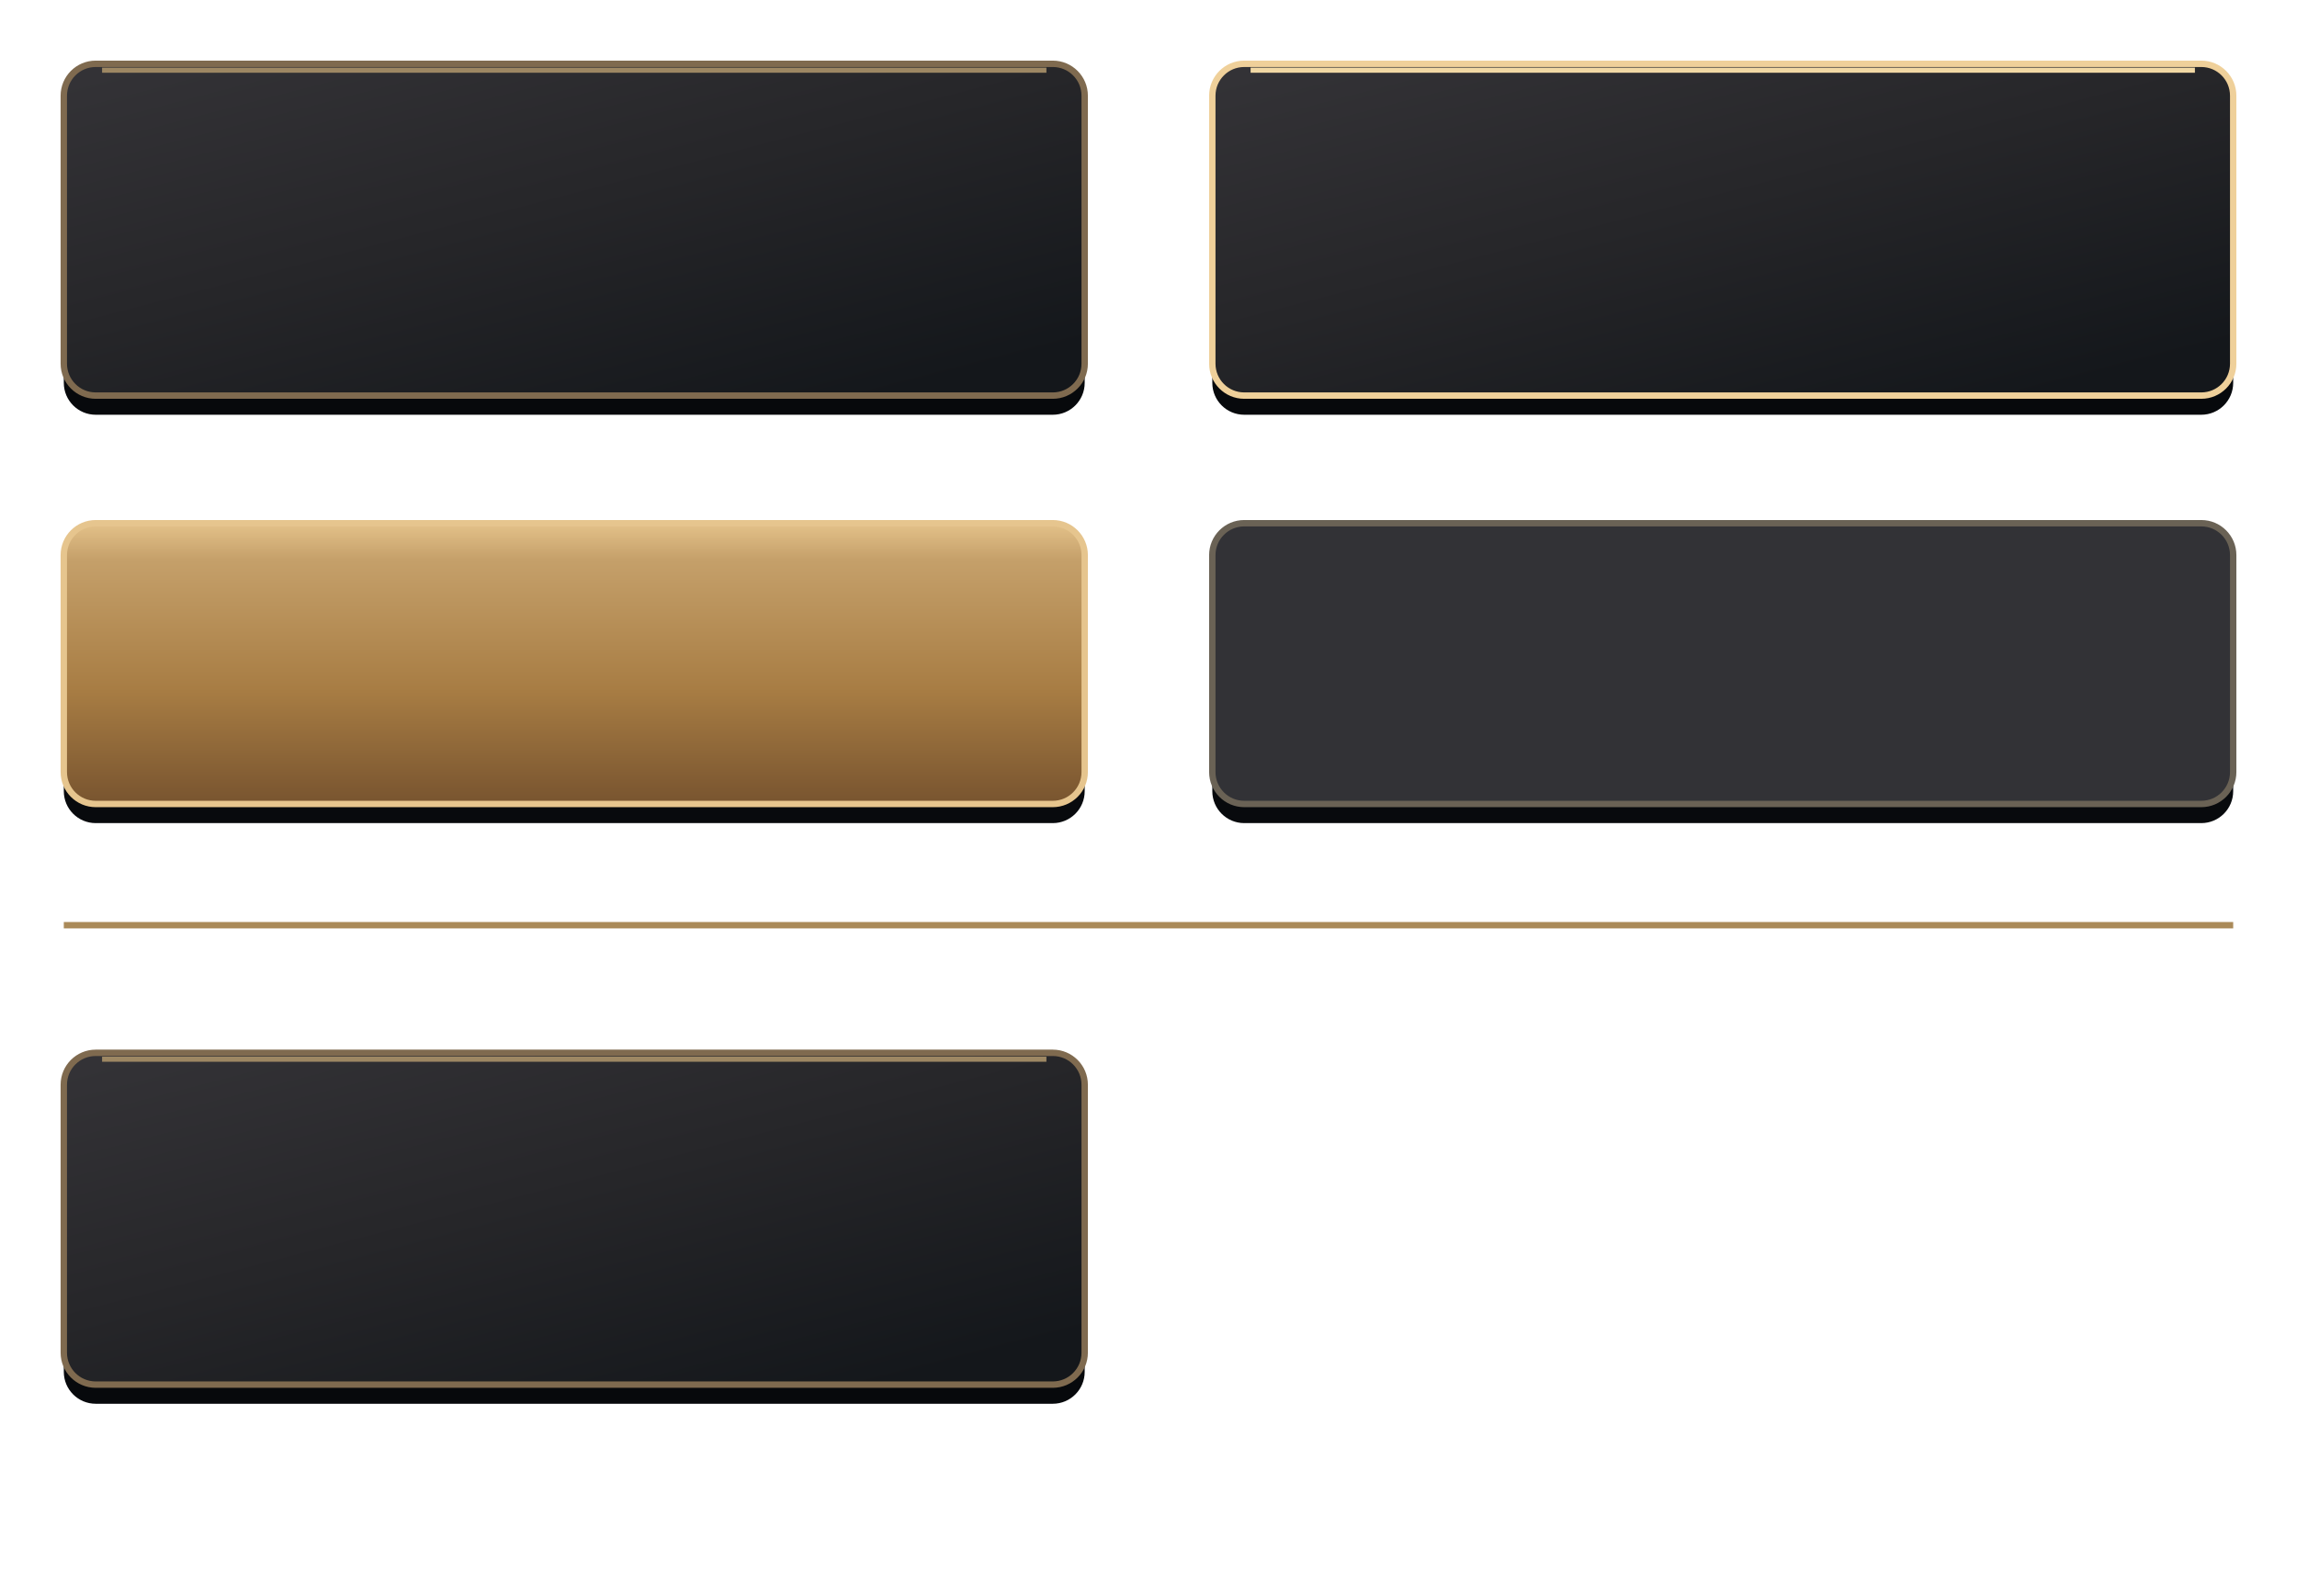
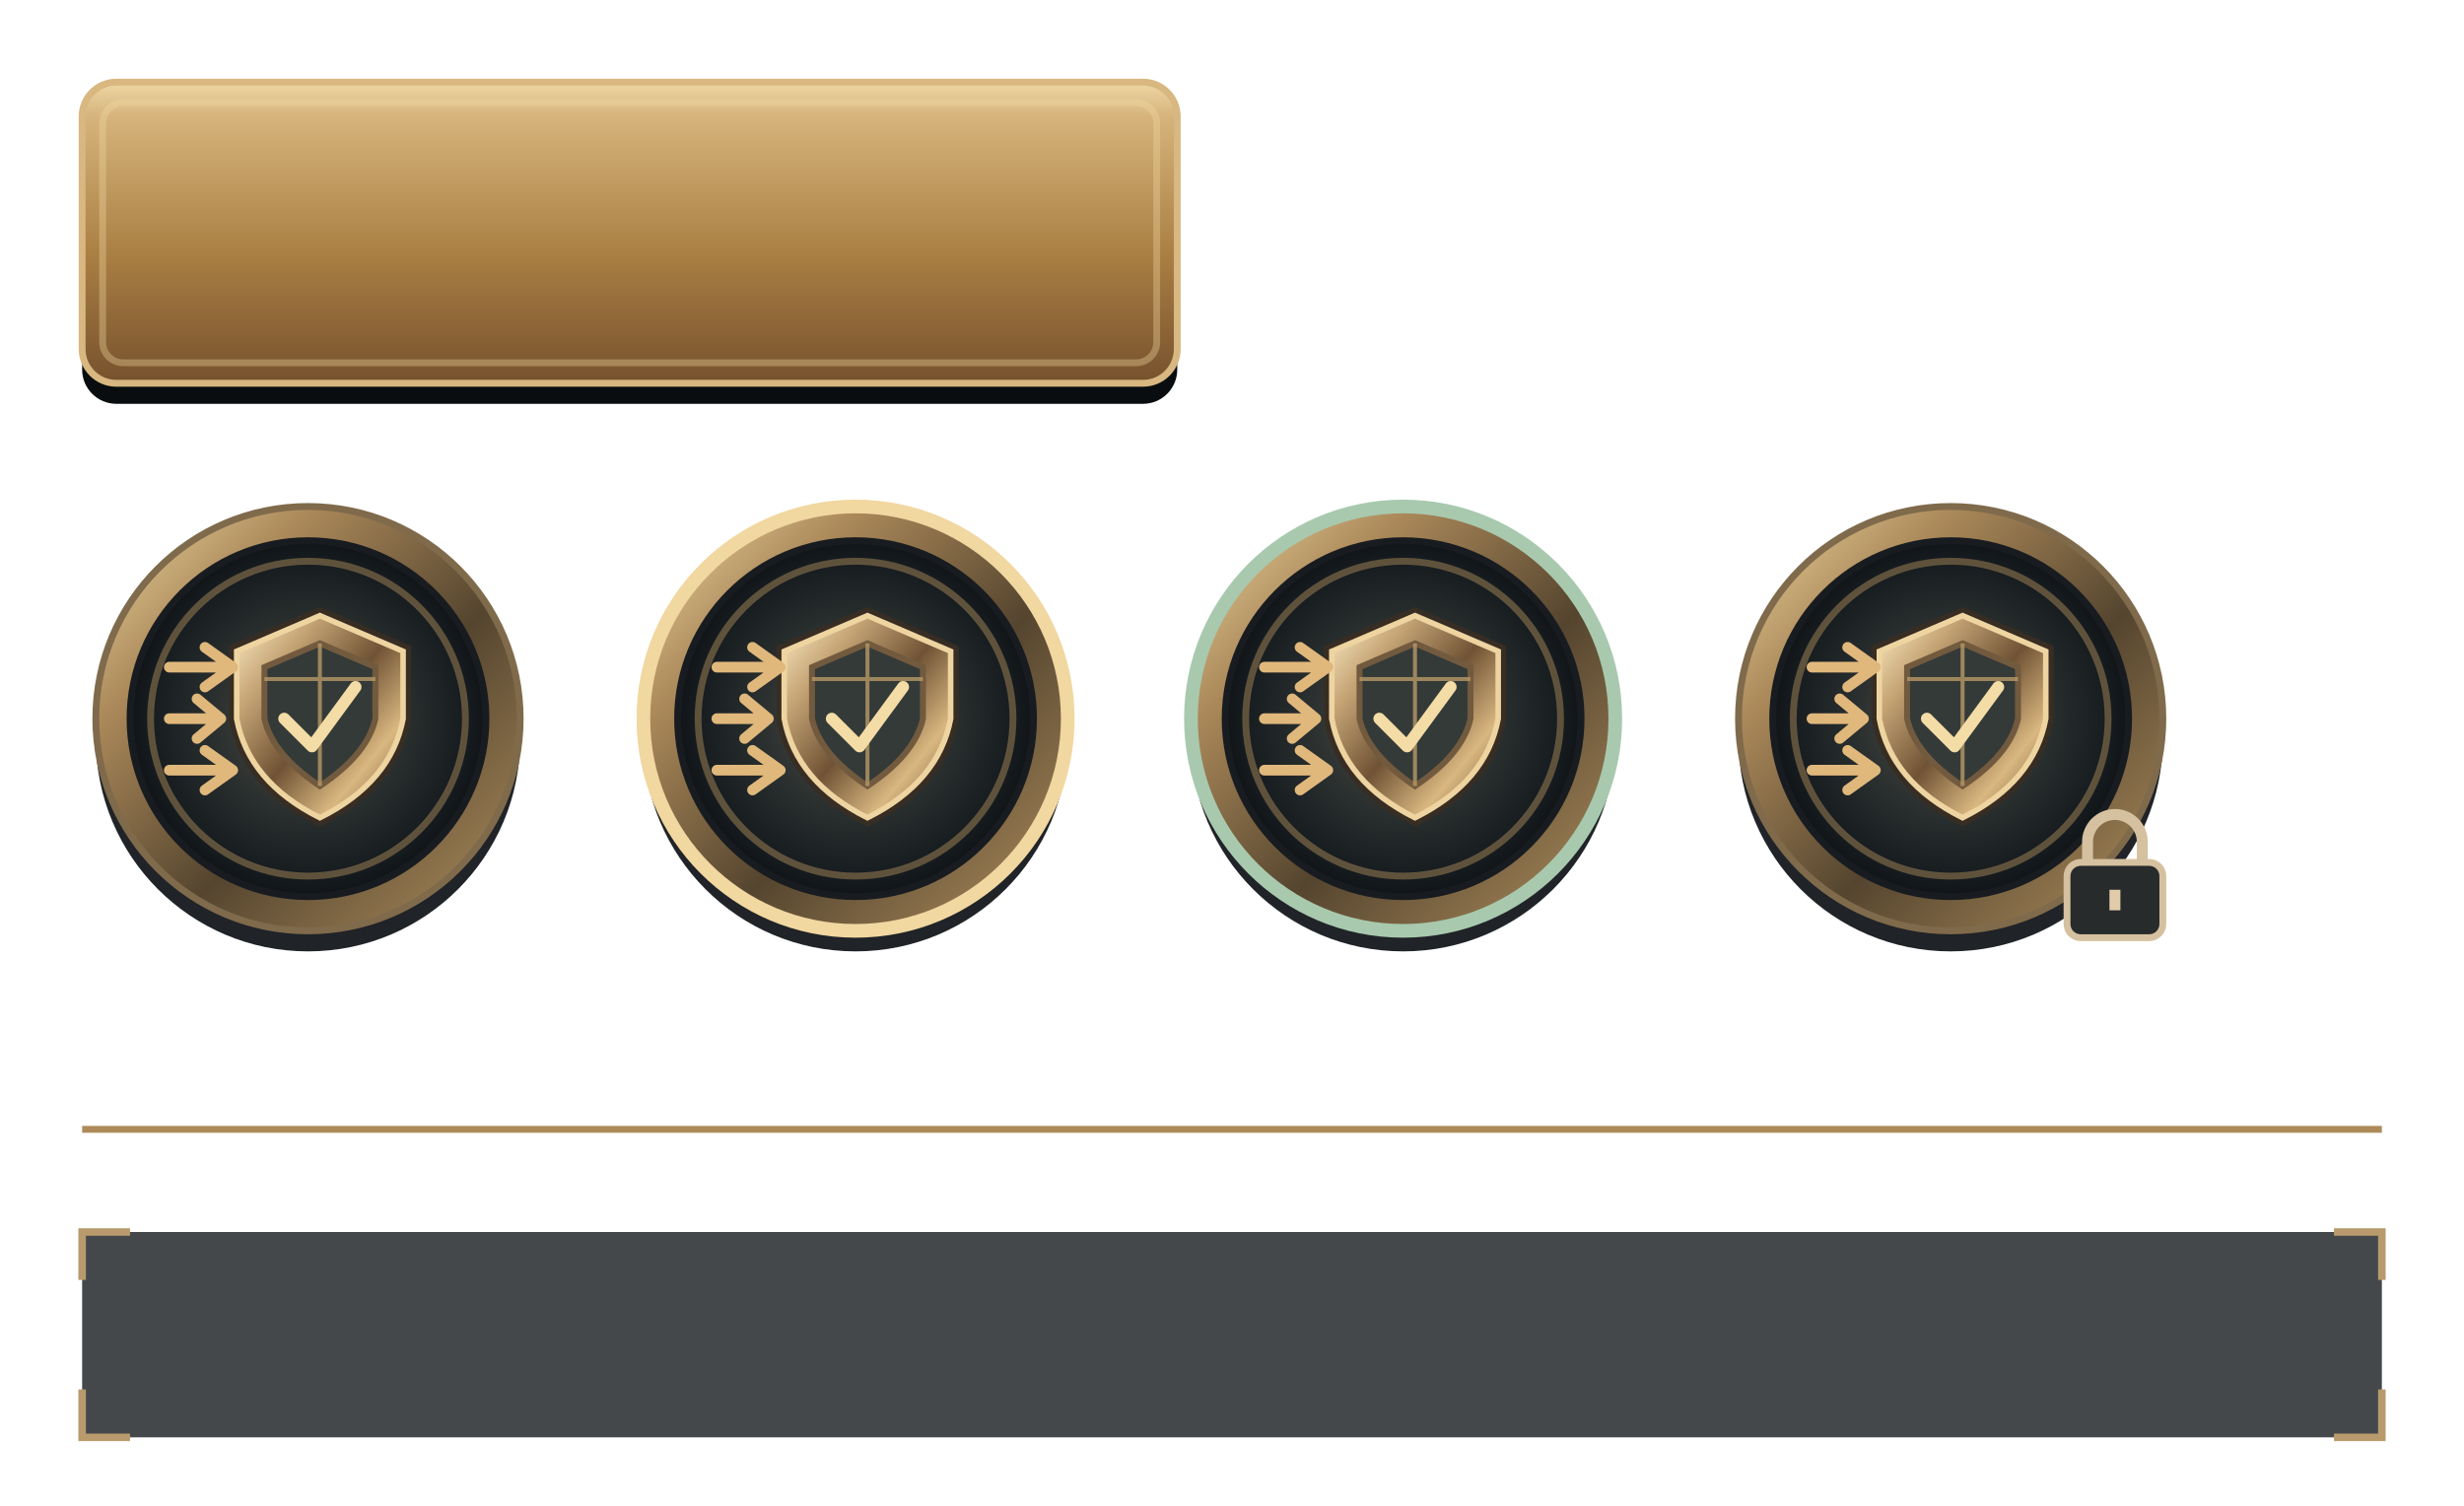
- <svg xmlns="http://www.w3.org/2000/svg" width="360" height="250" viewBox="0 0 360 250">
+ <svg xmlns="http://www.w3.org/2000/svg" xmlns:xlink="http://www.w3.org/1999/xlink" width="360" height="220" viewBox="0 0 360 220">
  <defs>
-     <linearGradient id="plate" x1="0" x2="0.8" y1="0" y2="1">
-       <stop stop-color="#343337" />
-       <stop offset=".5" stop-color="#262629" />
-       <stop offset="1" stop-color="#14171b" />
+     <linearGradient id="frame" x1="0" x2="1" y1="0" y2="1">
+       <stop stop-color="#f0d7a2" />
+       <stop offset=".26" stop-color="#aa8859" />
+       <stop offset=".58" stop-color="#55452f" />
+       <stop offset="1" stop-color="#b1905e" />
    </linearGradient>
-     <linearGradient id="brass" x2="0" y2="1">
-       <stop stop-color="#e4c28a" />
-       <stop offset=".13" stop-color="#c5a06a" />
-       <stop offset=".6" stop-color="#a77c43" />
-       <stop offset="1" stop-color="#78542f" />
+     <linearGradient id="brass" x1="0" x2="0" y1="0" y2="1">
+       <stop stop-color="#eed6a4" />
+       <stop offset=".12" stop-color="#d5b37a" />
+       <stop offset=".58" stop-color="#a97e43" />
+       <stop offset="1" stop-color="#76512d" />
    </linearGradient>
-     <linearGradient id="fade" x2="0" y2="1">
-       <stop stop-color="#101217" stop-opacity="0" />
-       <stop offset=".55" stop-color="#101217" stop-opacity=".15" />
-       <stop offset="1" stop-color="#101217" stop-opacity="1" />
+     <linearGradient id="metal" x1="0" x2="1" y1="0" y2="1">
+       <stop stop-color="#fff0c8" />
+       <stop offset=".24" stop-color="#c5a475" />
+       <stop offset=".51" stop-color="#705335" />
+       <stop offset=".76" stop-color="#d9b780" />
+       <stop offset="1" stop-color="#6c5034" />
    </linearGradient>
-     <linearGradient id="side" x2="1" y2="0">
-       <stop stop-color="#101217" stop-opacity=".98" />
-       <stop offset=".36" stop-color="#101217" stop-opacity=".63" />
-       <stop offset=".52" stop-color="#101217" stop-opacity=".15" />
-       <stop offset=".75" stop-color="#101217" stop-opacity=".65" />
-       <stop offset="1" stop-color="#101217" stop-opacity=".99" />
+     <linearGradient id="leather" x1="0" x2="0" y1="0" y2="1">
+       <stop stop-color="#4f4235" />
+       <stop offset=".46" stop-color="#272b2c" />
+       <stop offset="1" stop-color="#161b1f" />
    </linearGradient>
-     <radialGradient id="halo">
-       <stop stop-color="#c79b61" stop-opacity=".22" />
-       <stop offset="1" stop-color="#b58a54" stop-opacity="0" />
+     <linearGradient id="paper" x2="0" y2="1">
+       <stop stop-color="#f1d8a5" />
+       <stop offset="1" stop-color="#a77f46" />
+     </linearGradient>
+     <linearGradient id="shade" x2="0" y2="1">
+       <stop stop-color="#0e1216" stop-opacity=".35" />
+       <stop offset=".45" stop-color="#0e1216" stop-opacity=".52" />
+       <stop offset="1" stop-color="#0e1216" stop-opacity=".96" />
+     </linearGradient>
+     <linearGradient id="sceneSides">
+       <stop stop-color="#101418" stop-opacity=".96" />
+       <stop offset=".25" stop-color="#101418" stop-opacity=".78" />
+       <stop offset=".5" stop-color="#101418" stop-opacity=".24" />
+       <stop offset=".75" stop-color="#101418" stop-opacity=".80" />
+       <stop offset="1" stop-color="#101418" stop-opacity=".96" />
+     </linearGradient>
+     <linearGradient id="portraitX">
+       <stop stop-color="white" stop-opacity="0" />
+       <stop offset=".14" stop-color="white" stop-opacity=".96" />
+       <stop offset=".84" stop-color="white" />
+       <stop offset="1" stop-color="white" stop-opacity="0" />
+     </linearGradient>
+     <linearGradient id="portraitY" x2="0" y2="1">
+       <stop stop-color="white" stop-opacity=".25" />
+       <stop offset=".12" stop-color="white" />
+       <stop offset=".63" stop-color="white" />
+       <stop offset="1" stop-color="white" stop-opacity="0" />
+     </linearGradient>
+     <mask id="portraitHorizontal" maskContentUnits="objectBoundingBox">
+       <rect width="1" height="1" fill="url(#portraitX)" />
+     </mask>
+     <mask id="portraitVertical" maskContentUnits="objectBoundingBox">
+       <rect width="1" height="1" fill="url(#portraitY)" />
+     </mask>
+     <radialGradient id="warm">
+       <stop stop-color="#d4ab70" stop-opacity=".30" />
+       <stop offset="1" stop-color="#d4ab70" stop-opacity="0" />
    </radialGradient>
-     <linearGradient id="metal" x2=".8" y2="1">
-       <stop stop-color="#e7d0a5" />
-       <stop offset=".5" stop-color="#8f7048" />
-       <stop offset="1" stop-color="#e0b875" />
-     </linearGradient>
+     <radialGradient id="disc">
+       <stop stop-color="#53534a" />
+       <stop offset=".55" stop-color="#292e2e" />
+       <stop offset=".9" stop-color="#161b1f" />
+       <stop offset="1" stop-color="#101417" />
+     </radialGradient>
+     <radialGradient id="nodeGlow">
+       <stop stop-color="#c79b61" stop-opacity=".33" />
+       <stop offset="1" stop-color="#c79b61" stop-opacity="0" />
+     </radialGradient>
+     <g id="icon-guardian">
+       <g transform="translate(9 -1)">
+         <path d="M32 13L53 22V39Q50 55 32 64Q14 55 11 39V22Z" fill="#22292b" stroke="#382d23" stroke-width="4" />
+         <path d="M32 13L53 22V39Q50 55 32 64Q14 55 11 39V22Z" fill="url(#metal)" stroke="#eed4a0" stroke-width="1.4" />
+         <path d="M32 20L46 26V39Q44 48 32 56Q20 48 18 39V26Z" fill="#343a38" stroke="#725a3e" stroke-width="1.5" />
+         <path d="M32 20V56M18 29L46 29" stroke="#b89966" stroke-width="1" opacity=".8" />
+         <path d="M23 39L30 46L41 31" fill="none" stroke="#f4dca6" stroke-width="3" stroke-linecap="round" stroke-linejoin="round" />
+       </g>
+       <g fill="none" stroke="#e0b87c" stroke-width="2.7" stroke-linecap="round" stroke-linejoin="round">
+         <path d="M3 25H19M3 38H16M3 51H19M12 20L19 25L12 30M10 33L16 38L10 43M12 46L19 51L12 56" />
+       </g>
+     </g>
+     <g id="icon-commander">
+       <g transform="translate(0 3) scale(.67)">
+         <path d="M32 13L53 22V39Q50 55 32 64Q14 55 11 39V22Z" fill="#22292b" stroke="#382d23" stroke-width="4" />
+         <path d="M32 13L53 22V39Q50 55 32 64Q14 55 11 39V22Z" fill="url(#metal)" stroke="#eed4a0" stroke-width="1.4" />
+         <path d="M32 20L46 26V39Q44 48 32 56Q20 48 18 39V26Z" fill="#343a38" stroke="#725a3e" stroke-width="1.5" />
+         <path d="M32 20V56M18 29L46 29" stroke="#b89966" stroke-width="1" opacity=".8" />
+         <path d="M23 39L30 46L41 31" fill="none" stroke="#f4dca6" stroke-width="3" stroke-linecap="round" stroke-linejoin="round" />
+       </g>
+       <g transform="translate(34 13) scale(.67)">
+         <path d="M32 13L53 22V39Q50 55 32 64Q14 55 11 39V22Z" fill="#22292b" stroke="#382d23" stroke-width="4" />
+         <path d="M32 13L53 22V39Q50 55 32 64Q14 55 11 39V22Z" fill="url(#metal)" stroke="#eed4a0" stroke-width="1.4" />
+         <path d="M32 20L46 26V39Q44 48 32 56Q20 48 18 39V26Z" fill="#343a38" stroke="#725a3e" stroke-width="1.5" />
+         <path d="M32 20V56M18 29L46 29" stroke="#b89966" stroke-width="1" opacity=".8" />
+         <path d="M23 39L30 46L41 31" fill="none" stroke="#f4dca6" stroke-width="3" stroke-linecap="round" stroke-linejoin="round" />
+       </g>
+       <path d="M29 36H50M44 29L51 36L44 43" fill="none" stroke="#171b1e" stroke-width="7" stroke-linejoin="round" />
+       <path d="M29 36H50M44 29L51 36L44 43" fill="none" stroke="#e9c88b" stroke-width="3.5" stroke-linejoin="round" />
+     </g>
+     <g id="icon-adventure">
+       <path d="M15 15L33 10L47 16L64 10L59 60L43 66L28 59L10 65Z" fill="url(#paper)" stroke="#ecd29b" stroke-width="1.5" />
+       <path d="M33 10L28 59M47 16L43 66" stroke="#7e5b35" stroke-width="1.2" />
+       <path d="M17 49Q30 34 39 40T54 25" stroke="#67472e" stroke-width="2" fill="none" stroke-dasharray="3 3" />
+       <circle cx="54" cy="25" r="5" fill="#88513a" stroke="#efcc92" />
+       <path d="M22 18L25 22L20 26L16 22Z" fill="#6c5a40" />
+     </g>
+     <g id="icon-base">
+       <path d="M38 10L58 21V47L38 64L18 47V21Z" fill="url(#metal)" stroke="#f0d5a0" />
+       <path d="M38 17L50 25V45L38 55L26 45V25Z" fill="#303736" stroke="#886e46" />
+       <path d="M38 23V50M29 34H47M33 28L43 44M43 28L33 44" stroke="#d7bb86" stroke-width="1.7" stroke-linecap="round" />
+     </g>
  </defs>
+   <g id="primary">
+     <rect x="12" y="15" width="160" height="44" rx="5" fill="#090d10" stroke="none" />
+     <rect x="12" y="12" width="160" height="44" rx="5" fill="url(#brass)" stroke="#d8b780" />
+     <rect x="15" y="15" width="154" height="38" rx="3" fill="none" stroke="#f1d9a25c" />
+     <text x="92" y="39" font-family="DejaVu Sans,Arial,sans-serif" font-size="13" font-weight="600" fill="#171713" text-anchor="middle" />
+   </g>
  <g id="normal">
-     <rect x="10" y="13" width="160" height="52" rx="5" fill="#07090c" stroke="none" />
-     <rect x="10" y="10" width="160" height="52" rx="5" fill="url(#plate)" stroke="#7f6a4f" />
-     <path d="M16 11L164 11" stroke="#9d8763" stroke-width="0.8" fill="none" />
+     <circle cx="45" cy="108" r="31" fill="#080b0f" opacity=".9" />
+     <circle cx="45" cy="105" r="31" fill="url(#frame)" stroke="#7f6a4b" stroke-width="1" />
+     <circle cx="45" cy="105" r="26" fill="url(#disc)" stroke="#181c20" />
+     <circle cx="45" cy="105" r="23" fill="none" stroke="#90764f" stroke-opacity=".6" />
+     <svg x="23" y="83" width="44" height="44" viewBox="0 0 76 76">
+       <use xlink:href="#icon-guardian" />
+     </svg>
  </g>
-   <g id="selected">
-     <rect x="190" y="13" width="160" height="52" rx="5" fill="#07090c" stroke="none" />
-     <rect x="190" y="10" width="160" height="52" rx="5" fill="url(#plate)" stroke="#efd09a" />
-     <path d="M196 11L344 11" stroke="#f1d8a4" stroke-width="0.8" fill="none" />
+   <g id="view">
+     <circle cx="125" cy="108" r="31" fill="#080b0f" opacity=".9" />
+     <circle cx="125" cy="105" r="31" fill="url(#frame)" stroke="#f1d7a0" stroke-width="2" />
+     <circle cx="125" cy="105" r="26" fill="url(#disc)" stroke="#181c20" />
+     <circle cx="125" cy="105" r="23" fill="none" stroke="#90764f" stroke-opacity=".6" />
+     <svg x="103" y="83" width="44" height="44" viewBox="0 0 76 76">
+       <use xlink:href="#icon-guardian" />
+     </svg>
  </g>
-   <g id="primary">
-     <rect x="10" y="85" width="160" height="44" rx="5" fill="#080a0d" stroke="none" />
-     <rect x="10" y="82" width="160" height="44" rx="5" fill="url(#brass)" stroke="#e6c58e" />
-     <text x="90" y="109" font-family="Inter,DejaVu Sans,sans-serif" font-size="13" font-weight="600" fill="#171713" text-anchor="middle" />
+   <g id="active">
+     <circle cx="205" cy="108" r="31" fill="#080b0f" opacity=".9" />
+     <circle cx="205" cy="105" r="31" fill="url(#frame)" stroke="#a8c9ae" stroke-width="2" />
+     <circle cx="205" cy="105" r="26" fill="url(#disc)" stroke="#181c20" />
+     <circle cx="205" cy="105" r="23" fill="none" stroke="#90764f" stroke-opacity=".6" />
+     <svg x="183" y="83" width="44" height="44" viewBox="0 0 76 76">
+       <use xlink:href="#icon-guardian" />
+     </svg>
  </g>
-   <g id="disabled">
-     <rect x="190" y="85" width="160" height="44" rx="5" fill="#080a0d" stroke="none" />
-     <rect x="190" y="82" width="160" height="44" rx="5" fill="#323236" stroke="#6a6255" />
-     <text x="270" y="109" font-family="Inter,DejaVu Sans,sans-serif" font-size="13" font-weight="600" fill="#d0c7b9" text-anchor="middle" />
+   <g id="locked">
+     <circle cx="285" cy="108" r="31" fill="#080b0f" opacity=".9" />
+     <circle cx="285" cy="105" r="31" fill="url(#frame)" stroke="#7f6a4b" stroke-width="1" />
+     <circle cx="285" cy="105" r="26" fill="url(#disc)" stroke="#181c20" />
+     <circle cx="285" cy="105" r="23" fill="none" stroke="#90764f" stroke-opacity=".6" />
+     <svg x="263" y="83" width="44" height="44" viewBox="0 0 76 76">
+       <use xlink:href="#icon-guardian" />
+     </svg>
+     <g transform="translate(309 128)">
+       <rect x="-7" y="-2" width="14" height="11" rx="2" fill="#272b2c" stroke="#d5c1a0" />
+       <path d="M-4 -2V-5a4 4 0 0 1 8 0v3" fill="none" stroke="#d5c1a0" stroke-width="1.6" />
+       <path d="M0 2v3" stroke="#e1ccaa" stroke-width="1.6" />
+     </g>
  </g>
  <g id="divider">
-     <path d="M10 145L350 145" stroke="#aa8a59" stroke-width="1" fill="none" />
+     <path d="M12 165L348 165" stroke="#ad8b59" stroke-width="1" fill="none" />
  </g>
-   <g id="locked">
-     <rect x="10" y="168" width="160" height="52" rx="5" fill="#07090c" stroke="none" />
-     <rect x="10" y="165" width="160" height="52" rx="5" fill="url(#plate)" stroke="#7f6a4f" />
-     <path d="M16 166L164 166" stroke="#9d8763" stroke-width="0.8" fill="none" />
+   <g id="panel">
+     <rect x="12" y="180" width="336" height="30" rx="0" fill="#1a1e22cf" stroke="none" />
+     <path d="M12 187v-7h7 M341 180h7v7 M12 203v7h7 M341 210h7v-7" fill="none" stroke="#b89a6c" stroke-width="1.1" />
  </g>
</svg>
